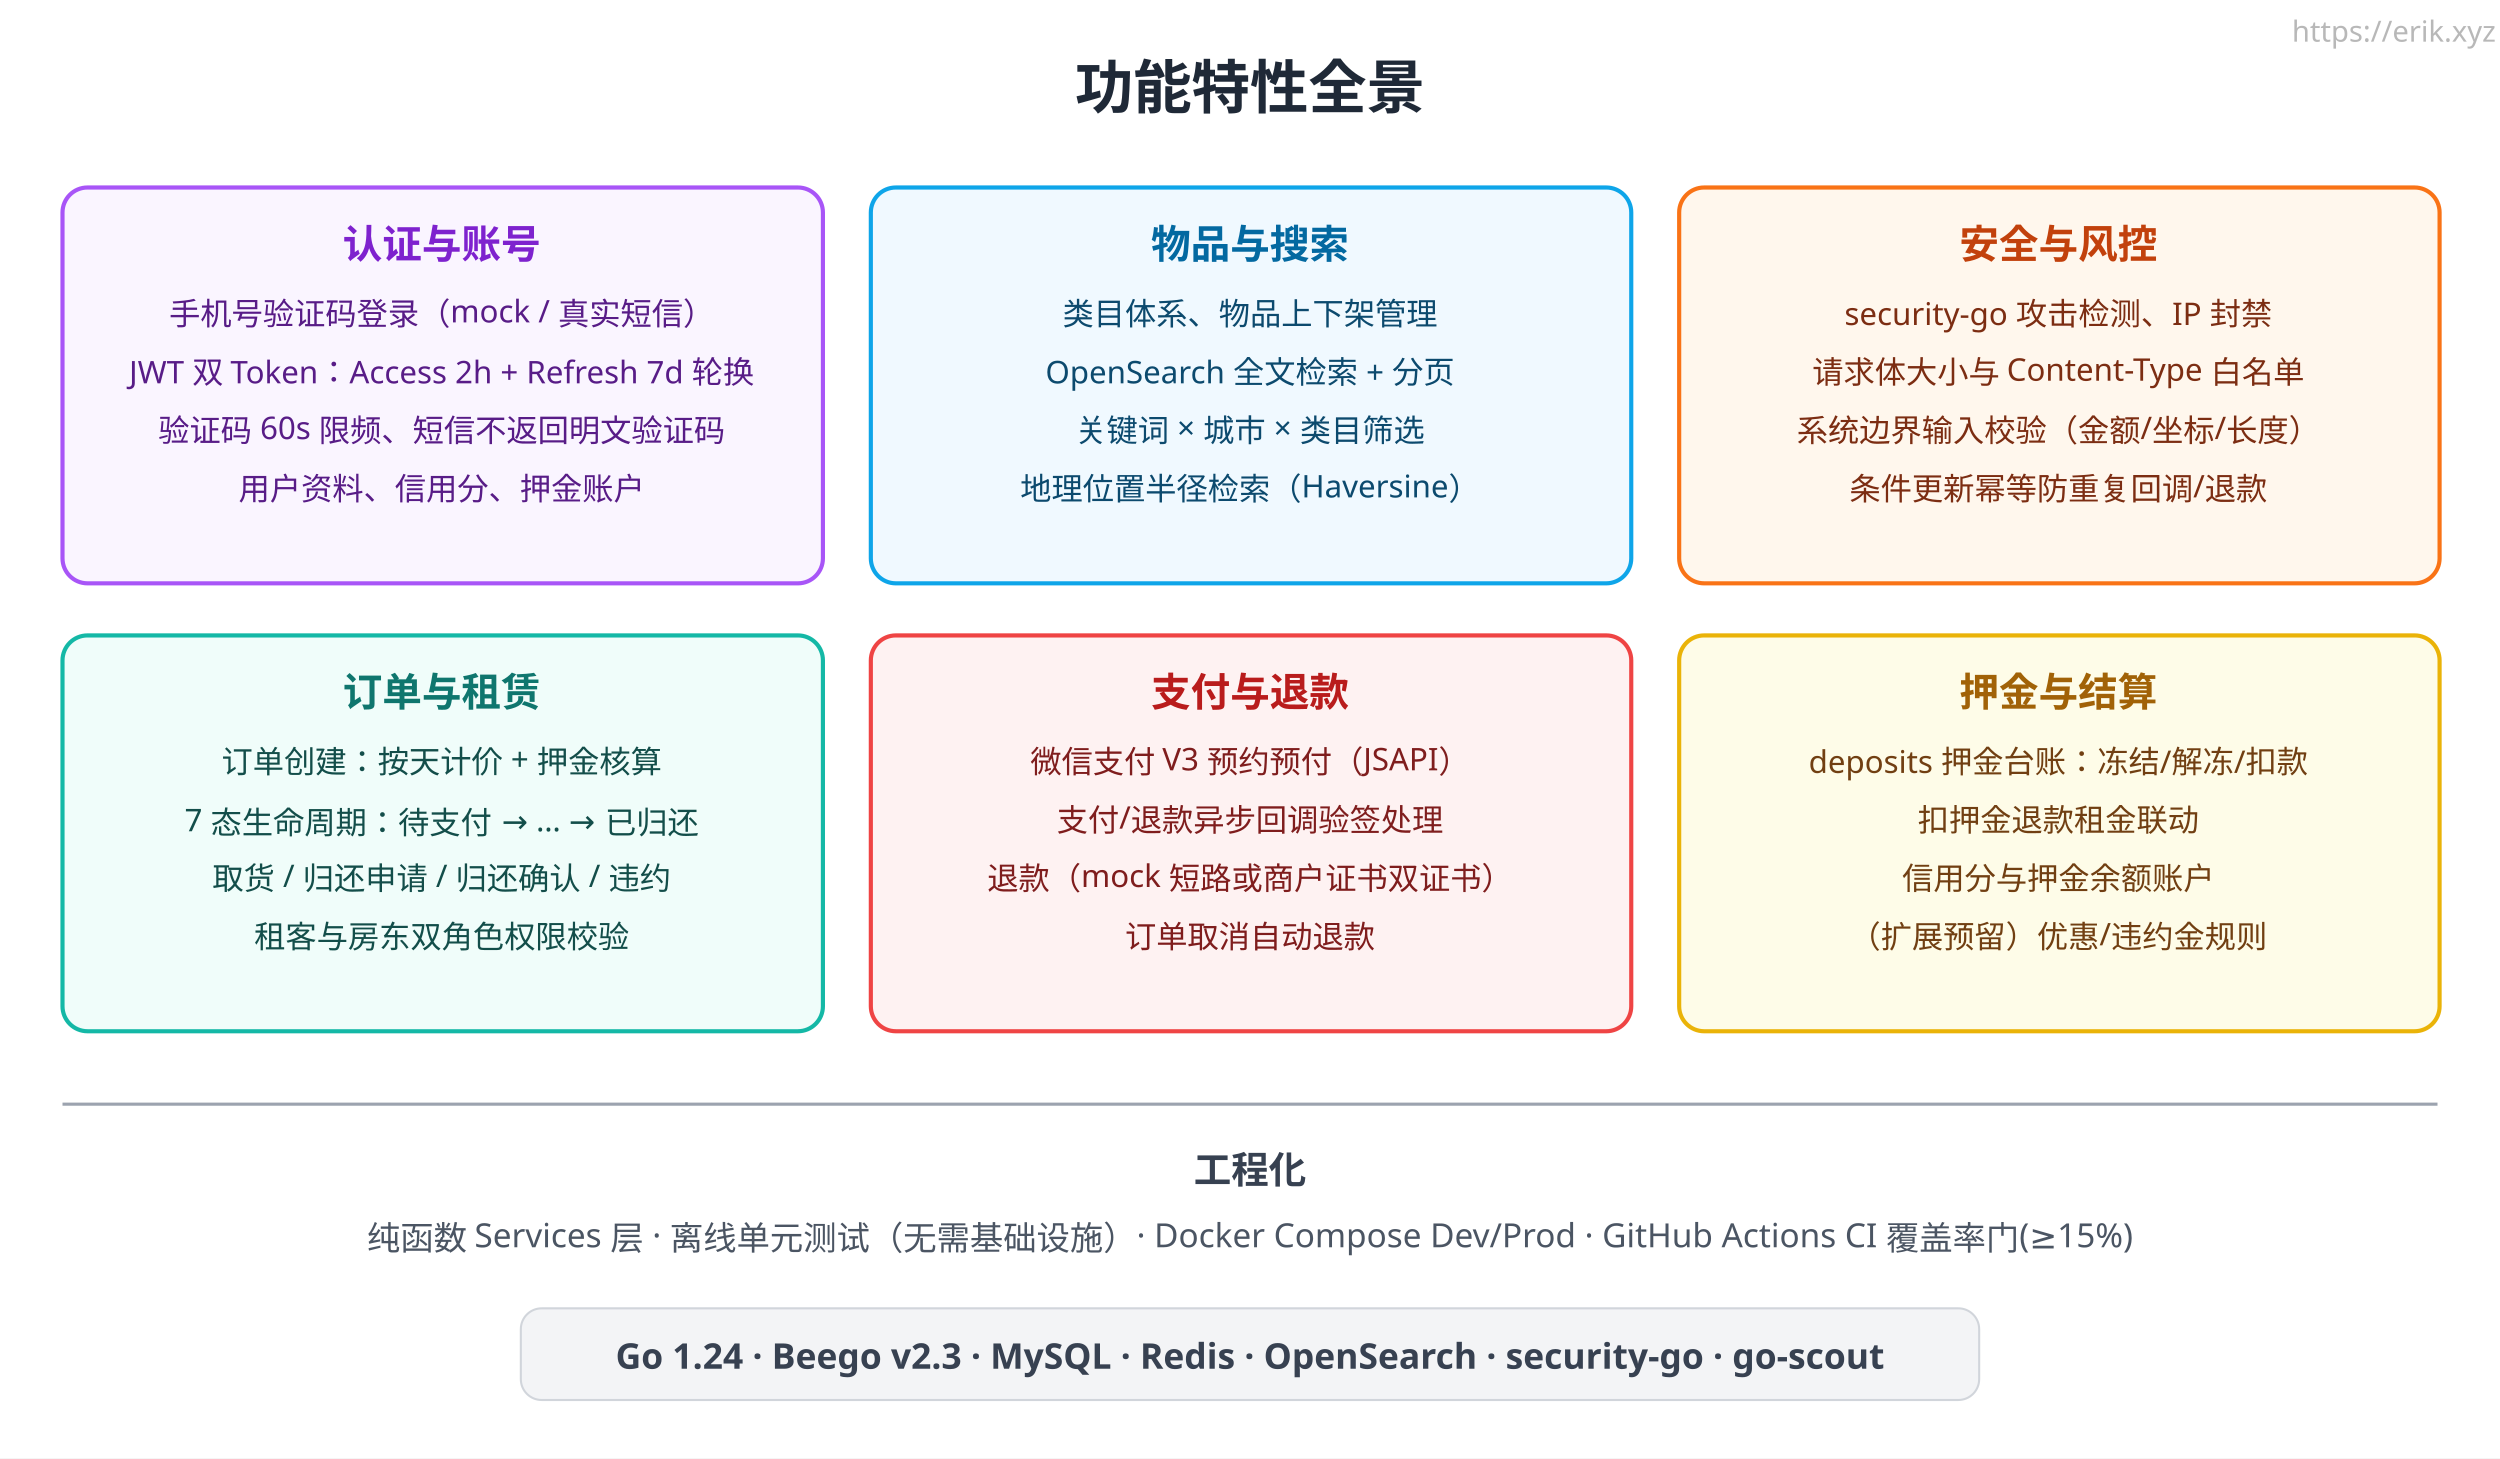
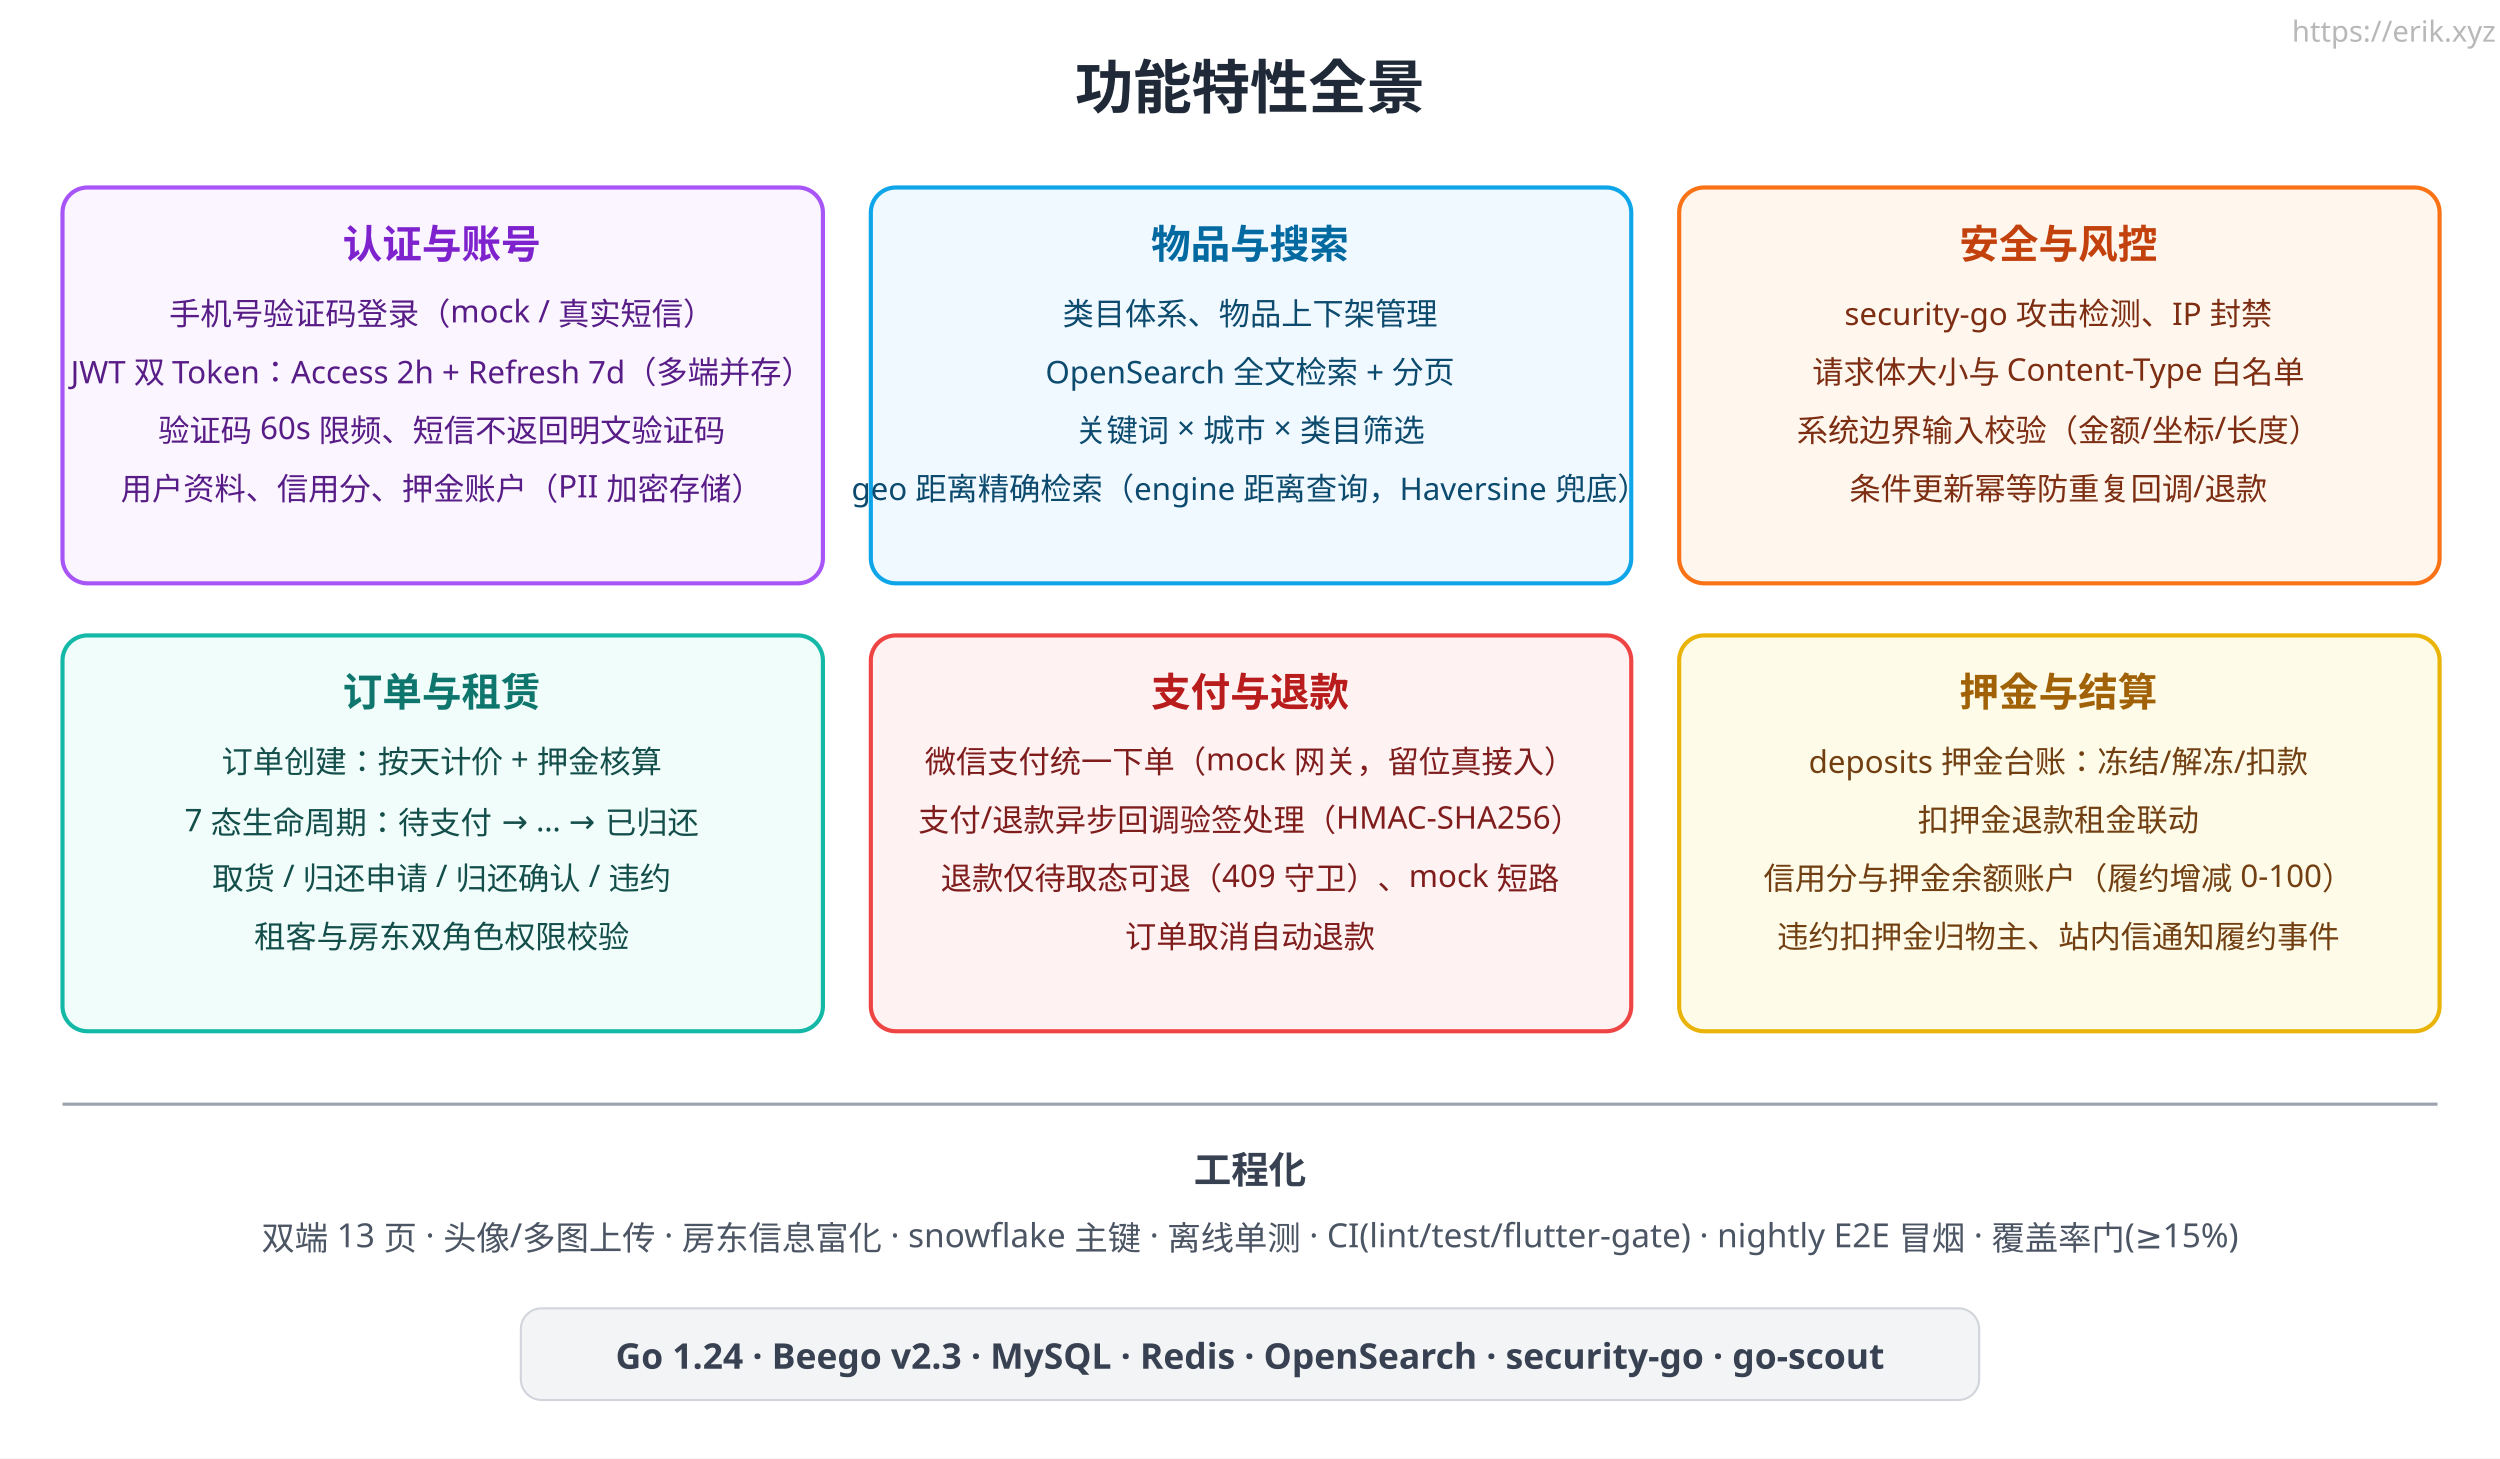
<svg xmlns="http://www.w3.org/2000/svg" viewBox="0 0 1200 700" font-family="PingFang SC, Microsoft YaHei, sans-serif">
  <rect width="1200" height="700" fill="#ffffff" />
  <text x="1198" y="20" text-anchor="end" fill="rgba(0,0,0,0.28)" font-size="14">https://erik.xyz</text>
  <text x="600" y="52" text-anchor="middle" font-size="28" font-weight="bold" fill="#1f2937">功能特性全景</text>
  <g stroke-width="2">
    <rect x="30" y="90" width="365" height="190" rx="12" fill="#faf5ff" stroke="#a855f7" />
    <text x="212" y="124" text-anchor="middle" font-size="19" font-weight="bold" fill="#7e22ce">认证与账号</text>
    <text x="212" y="156" text-anchor="middle" font-size="15" fill="#581c87">手机号验证码登录（mock / 真实短信）</text>
-     <text x="212" y="184" text-anchor="middle" font-size="15" fill="#581c87">JWT 双 Token：Access 2h + Refresh 7d 轮换</text>
+     <text x="212" y="184" text-anchor="middle" font-size="15" fill="#581c87">JWT 双 Token：Access 2h + Refresh 7d（多端并存）</text>
    <text x="212" y="212" text-anchor="middle" font-size="15" fill="#581c87">验证码 60s 限频、短信不返回明文验证码</text>
-     <text x="212" y="240" text-anchor="middle" font-size="15" fill="#581c87">用户资料、信用分、押金账户</text>
+     <text x="212" y="240" text-anchor="middle" font-size="15" fill="#581c87">用户资料、信用分、押金账户（PII 加密存储）</text>
    <rect x="418" y="90" width="365" height="190" rx="12" fill="#f0f9ff" stroke="#0ea5e9" />
    <text x="600" y="124" text-anchor="middle" font-size="19" font-weight="bold" fill="#0369a1">物品与搜索</text>
    <text x="600" y="156" text-anchor="middle" font-size="15" fill="#0c4a6e">类目体系、物品上下架管理</text>
    <text x="600" y="184" text-anchor="middle" font-size="15" fill="#0c4a6e">OpenSearch 全文检索 + 分页</text>
    <text x="600" y="212" text-anchor="middle" font-size="15" fill="#0c4a6e">关键词 × 城市 × 类目筛选</text>
-     <text x="600" y="240" text-anchor="middle" font-size="15" fill="#0c4a6e">地理位置半径检索（Haversine）</text>
+     <text x="600" y="240" text-anchor="middle" font-size="15" fill="#0c4a6e">geo 距离精确检索（engine 距离查询，Haversine 兜底）</text>
    <rect x="806" y="90" width="365" height="190" rx="12" fill="#fff7ed" stroke="#f97316" />
    <text x="988" y="124" text-anchor="middle" font-size="19" font-weight="bold" fill="#c2410c">安全与风控</text>
    <text x="988" y="156" text-anchor="middle" font-size="15" fill="#7c2d12">security-go 攻击检测、IP 封禁</text>
    <text x="988" y="184" text-anchor="middle" font-size="15" fill="#7c2d12">请求体大小与 Content-Type 白名单</text>
    <text x="988" y="212" text-anchor="middle" font-size="15" fill="#7c2d12">系统边界输入校验（金额/坐标/长度）</text>
    <text x="988" y="240" text-anchor="middle" font-size="15" fill="#7c2d12">条件更新幂等防重复回调/退款</text>
    <rect x="30" y="305" width="365" height="190" rx="12" fill="#f0fdfa" stroke="#14b8a6" />
    <text x="212" y="339" text-anchor="middle" font-size="19" font-weight="bold" fill="#0f766e">订单与租赁</text>
    <text x="212" y="371" text-anchor="middle" font-size="15" fill="#134e4a">订单创建：按天计价 + 押金核算</text>
    <text x="212" y="399" text-anchor="middle" font-size="15" fill="#134e4a">7 态生命周期：待支付 → … → 已归还</text>
    <text x="212" y="427" text-anchor="middle" font-size="15" fill="#134e4a">取货 / 归还申请 / 归还确认 / 违约</text>
    <text x="212" y="455" text-anchor="middle" font-size="15" fill="#134e4a">租客与房东双角色权限校验</text>
    <rect x="418" y="305" width="365" height="190" rx="12" fill="#fef2f2" stroke="#ef4444" />
    <text x="600" y="339" text-anchor="middle" font-size="19" font-weight="bold" fill="#b91c1c">支付与退款</text>
-     <text x="600" y="371" text-anchor="middle" font-size="15" fill="#7f1d1d">微信支付 V3 预约预付（JSAPI）</text>
-     <text x="600" y="399" text-anchor="middle" font-size="15" fill="#7f1d1d">支付/退款异步回调验签处理</text>
-     <text x="600" y="427" text-anchor="middle" font-size="15" fill="#7f1d1d">退款（mock 短路或商户证书双证书）</text>
+     <text x="600" y="371" text-anchor="middle" font-size="15" fill="#7f1d1d">微信支付统一下单（mock 网关，留位真接入）</text>
+     <text x="600" y="399" text-anchor="middle" font-size="15" fill="#7f1d1d">支付/退款异步回调验签处理（HMAC-SHA256）</text>
+     <text x="600" y="427" text-anchor="middle" font-size="15" fill="#7f1d1d">退款仅待取态可退（409 守卫）、mock 短路</text>
    <text x="600" y="455" text-anchor="middle" font-size="15" fill="#7f1d1d">订单取消自动退款</text>
    <rect x="806" y="305" width="365" height="190" rx="12" fill="#fefce8" stroke="#eab308" />
    <text x="988" y="339" text-anchor="middle" font-size="19" font-weight="bold" fill="#a16207">押金与结算</text>
    <text x="988" y="371" text-anchor="middle" font-size="15" fill="#713f12">deposits 押金台账：冻结/解冻/扣款</text>
    <text x="988" y="399" text-anchor="middle" font-size="15" fill="#713f12">扣押金退款租金联动</text>
-     <text x="988" y="427" text-anchor="middle" font-size="15" fill="#713f12">信用分与押金余额账户</text>
-     <text x="988" y="455" text-anchor="middle" font-size="15" fill="#713f12">（扩展预留）优惠/违约金规则</text>
+     <text x="988" y="427" text-anchor="middle" font-size="15" fill="#713f12">信用分与押金余额账户（履约增减 0-100）</text>
+     <text x="988" y="455" text-anchor="middle" font-size="15" fill="#713f12">违约扣押金归物主、站内信通知履约事件</text>
  </g>
  <line x1="30" y1="530" x2="1170" y2="530" stroke="#9ca3af" stroke-width="1.5" />
  <text x="600" y="568" text-anchor="middle" font-size="18" font-weight="bold" fill="#374151">工程化</text>
-   <text x="600" y="600" text-anchor="middle" font-size="16" fill="#4b5563">纯函数 Services 层 · 离线单元测试（无需基础设施）· Docker Compose Dev/Prod · GitHub Actions CI 覆盖率门(≥15%)</text>
+   <text x="600" y="600" text-anchor="middle" font-size="16" fill="#4b5563">双端 13 页 · 头像/多图上传 · 房东信息富化 · snowflake 主键 · 离线单测 · CI(lint/test/flutter-gate) · nightly E2E 冒烟 · 覆盖率门(≥15%)</text>
  <rect x="250" y="628" width="700" height="44" rx="10" fill="#f3f4f6" stroke="#d1d5db" />
  <text x="600" y="657" text-anchor="middle" font-size="17" font-weight="bold" fill="#374151">Go 1.24 · Beego v2.3 · MySQL · Redis · OpenSearch · security-go · go-scout</text>
</svg>
